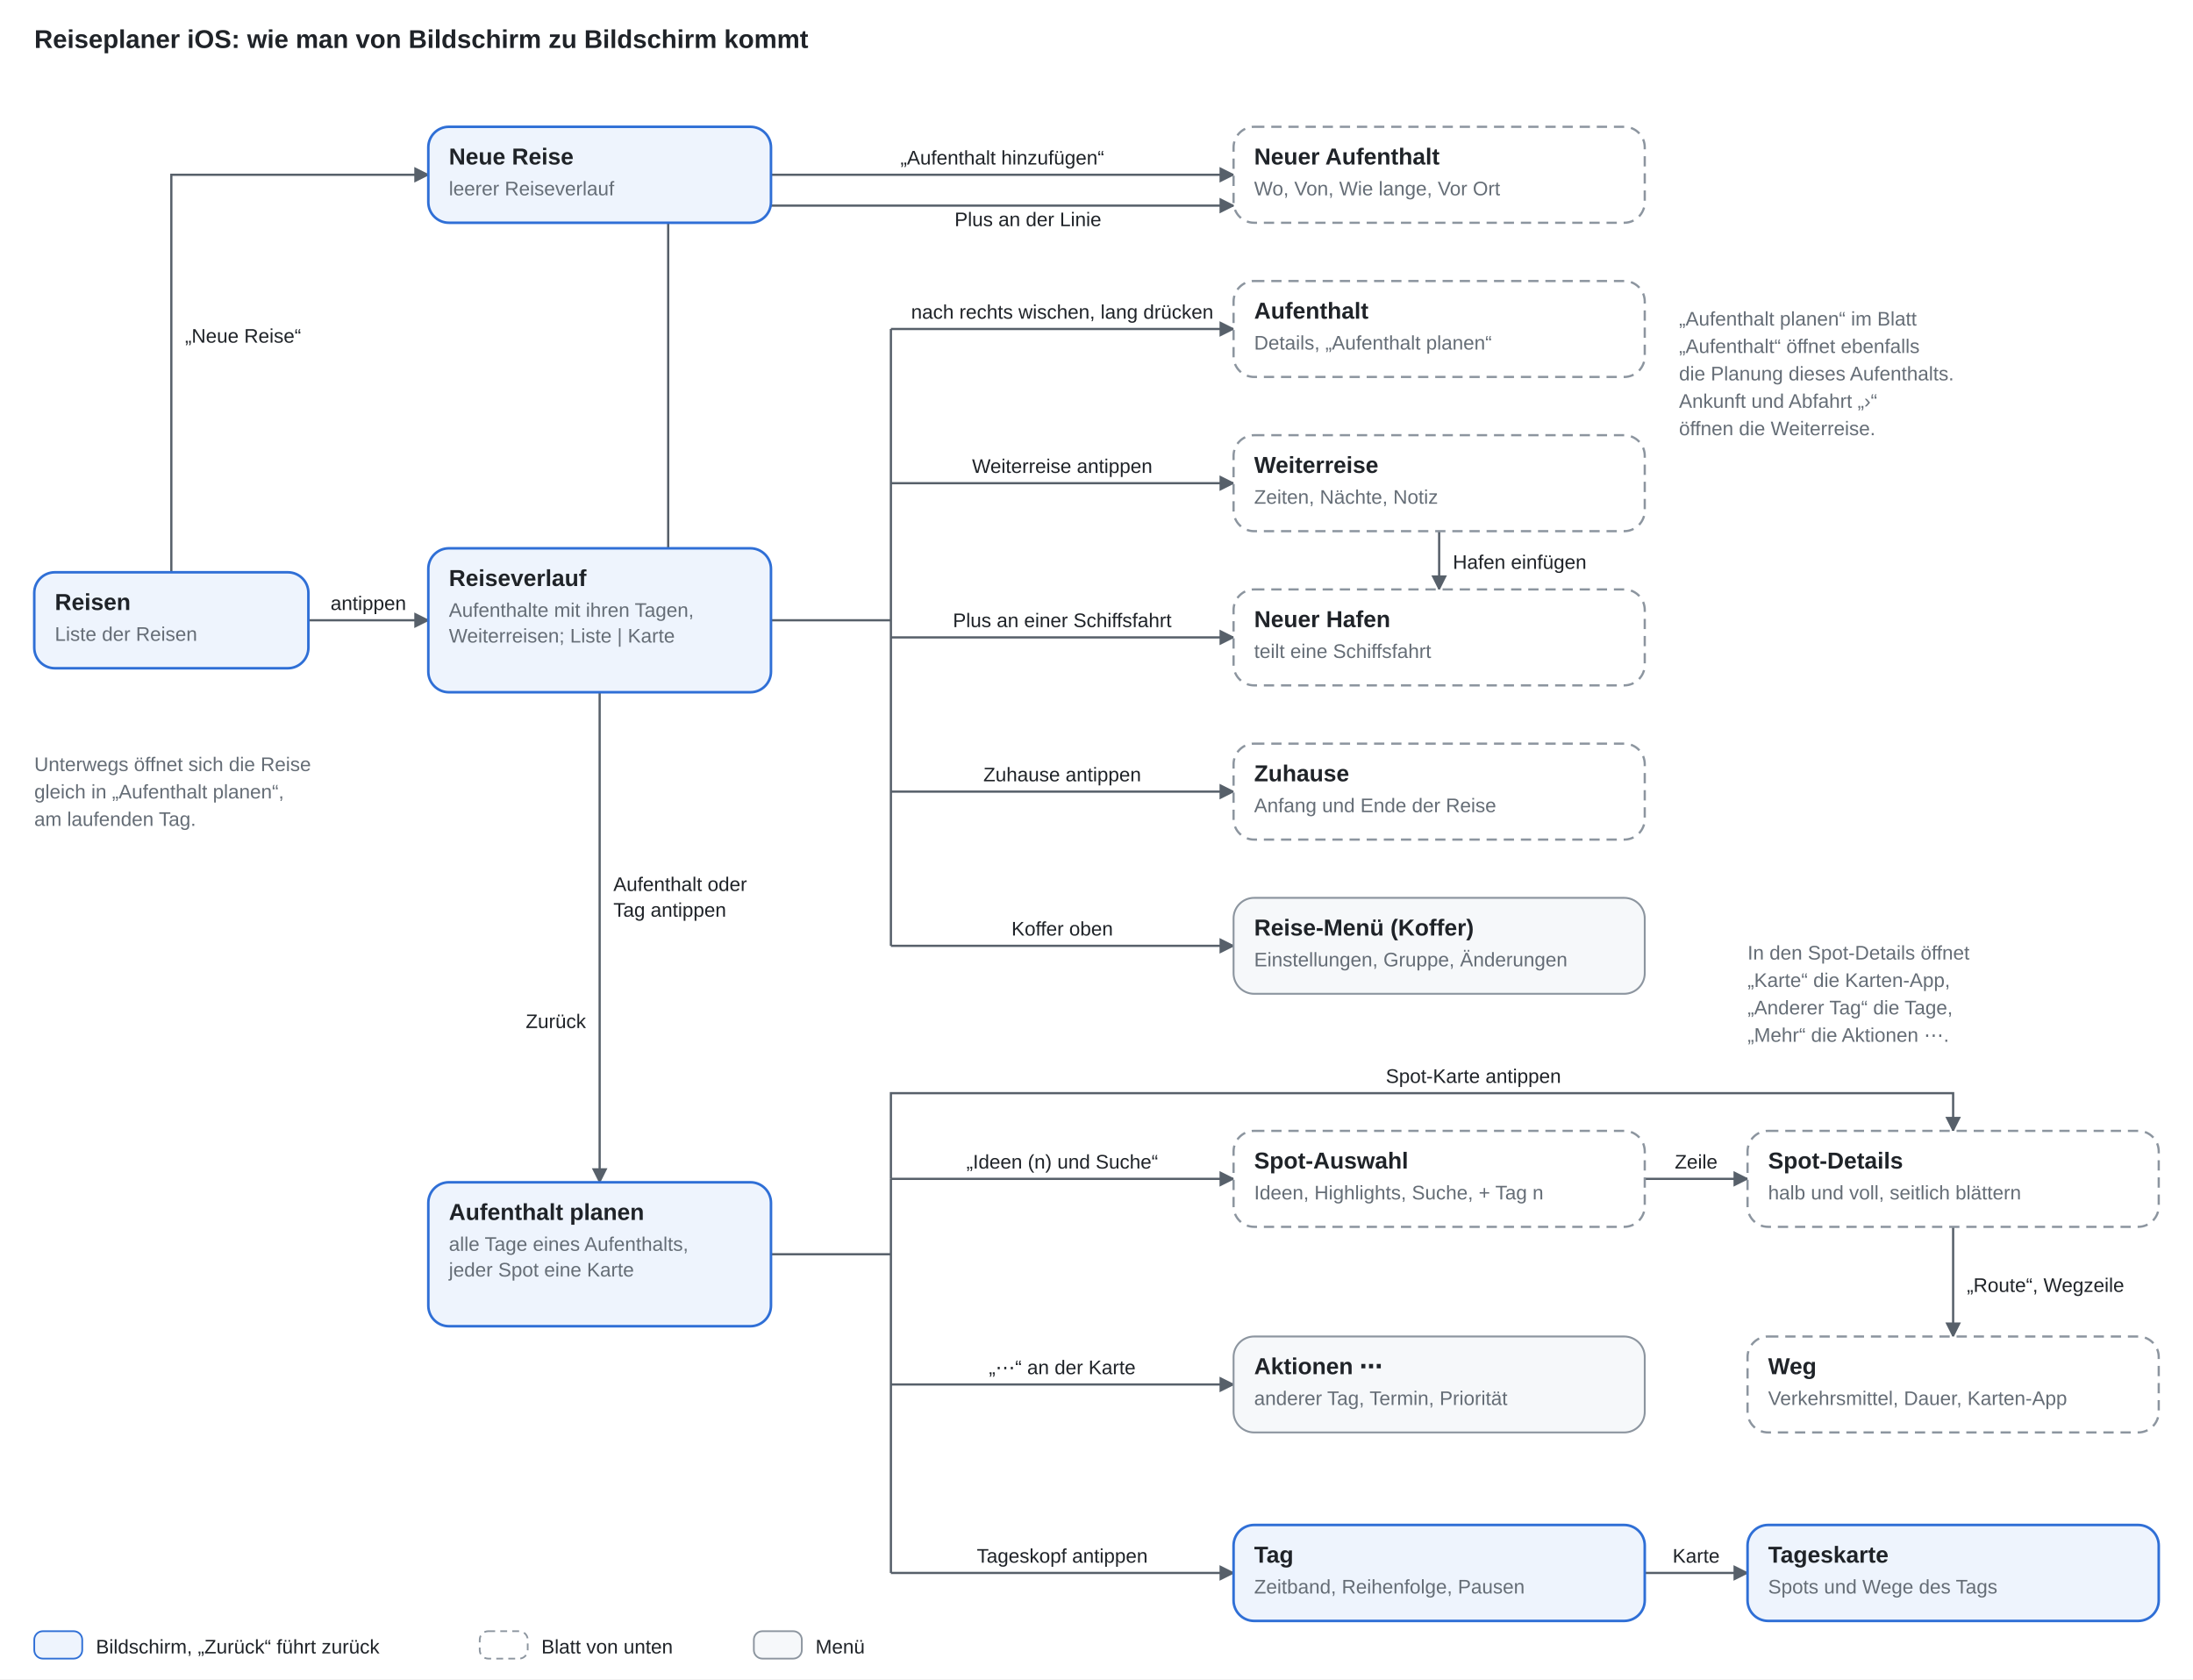
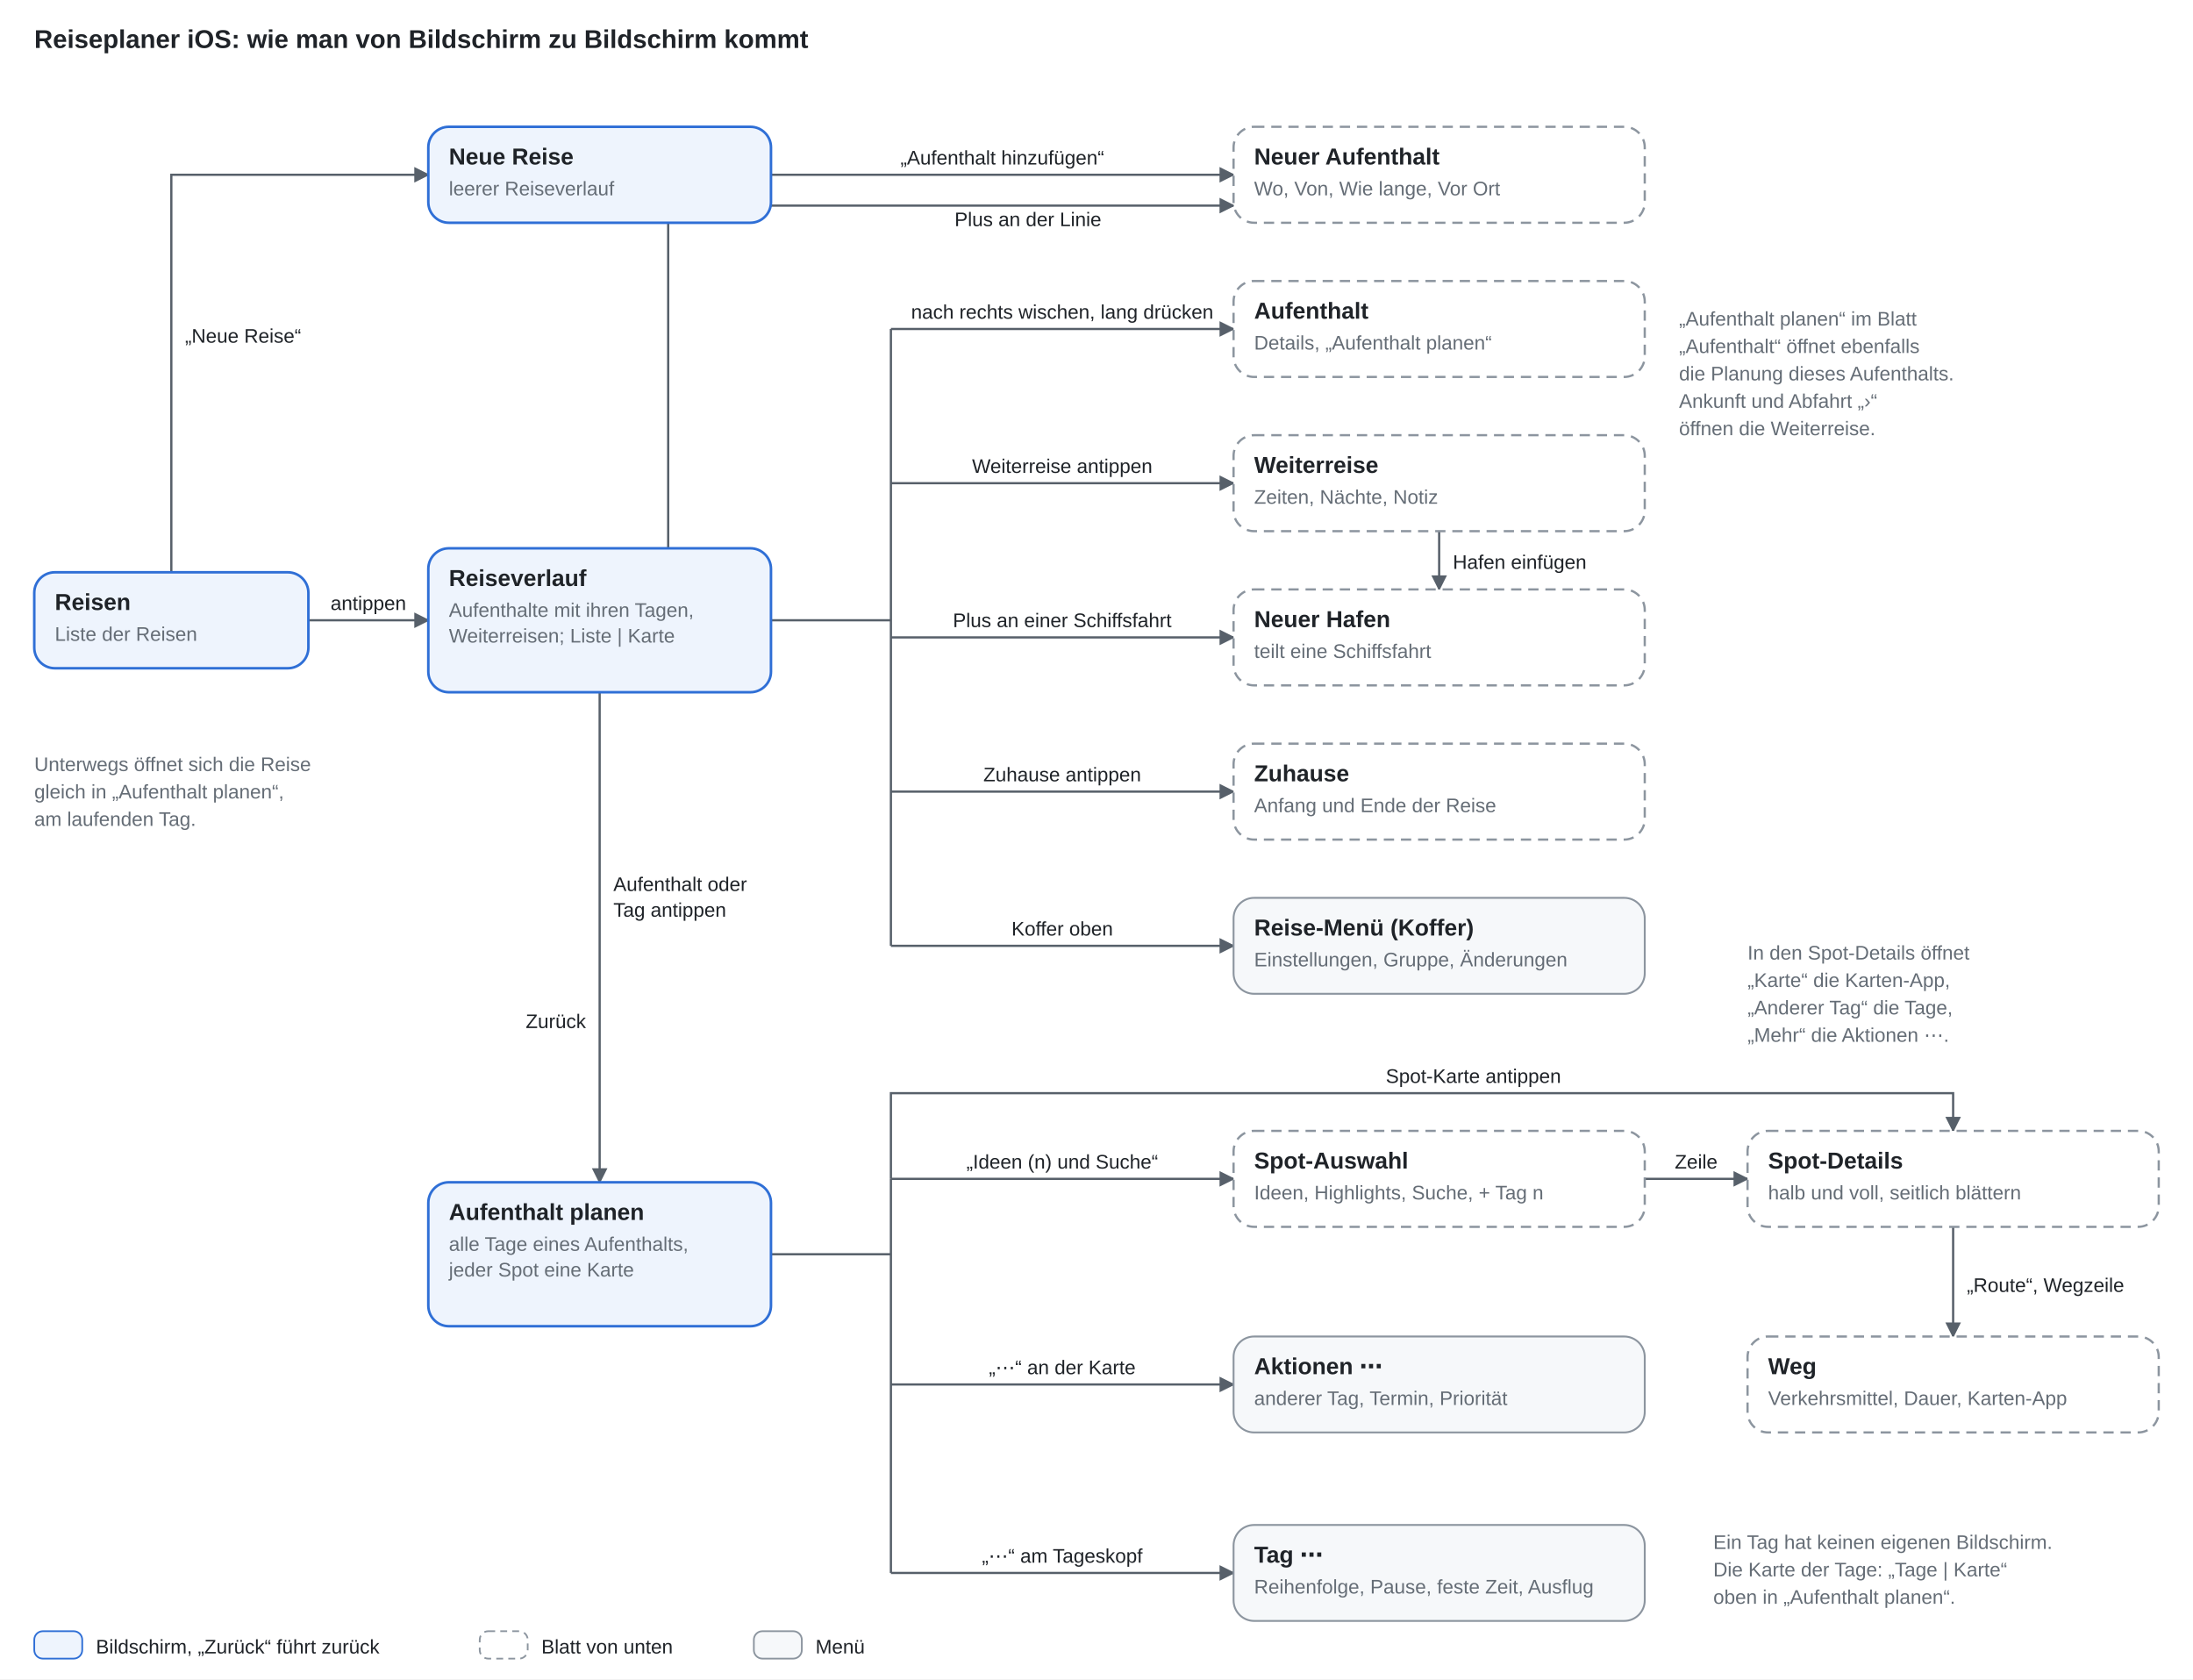
<svg xmlns="http://www.w3.org/2000/svg" width="1280" height="980" viewBox="0 0 1280 980" font-family="-apple-system, 'Helvetica Neue', Arial, sans-serif" font-size="13" role="img" aria-label="Navigation zwischen den Bildschirmen des Reiseplaners in der iOS-App">
  <defs>
    <marker id="a" viewBox="0 0 10 10" refX="9" refY="5" markerWidth="7" markerHeight="7" orient="auto-start-reverse">
      <path d="M0,0 L10,5 L0,10 z" fill="#57606a" />
    </marker>
  </defs>
  <rect width="100%" height="100%" fill="#ffffff" />
  <text x="20" y="28" font-size="15" font-weight="600" fill="#1f2328">Reiseplaner iOS: wie man von Bildschirm zu Bildschirm kommt</text>
  <path d="M180.0,362.0 L250.0,362.0" fill="none" stroke="#57606a" stroke-width="1.3" marker-end="url(#a)" />
  <text x="215.0" y="356.0" text-anchor="middle" font-size="11.5" fill="#1f2328">antippen</text>
  <path d="M100.0,334.0 L100.0,102.0 L250.0,102.0" fill="none" stroke="#57606a" stroke-width="1.3" marker-end="url(#a)" />
  <text x="108.0" y="200.0" text-anchor="start" font-size="11.5" fill="#1f2328">„Neue Reise“</text>
  <path d="M450.0,102.0 L720.0,102.0" fill="none" stroke="#57606a" stroke-width="1.3" marker-end="url(#a)" />
  <text x="585.0" y="96.0" text-anchor="middle" font-size="11.5" fill="#1f2328">„Aufenthalt hinzufügen“</text>
  <path d="M450.0,362.0 L520.0,362.0" fill="none" stroke="#57606a" stroke-width="1.3" />
  <path d="M520.0,192.0 L520.0,552.0" fill="none" stroke="#57606a" stroke-width="1.3" />
  <path d="M520.0,192.0 L720.0,192.0" fill="none" stroke="#57606a" stroke-width="1.3" marker-end="url(#a)" />
  <text x="620.0" y="186.0" text-anchor="middle" font-size="11.5" fill="#1f2328">nach rechts wischen, lang drücken</text>
  <path d="M520.0,282.0 L720.0,282.0" fill="none" stroke="#57606a" stroke-width="1.3" marker-end="url(#a)" />
  <text x="620.0" y="276.0" text-anchor="middle" font-size="11.5" fill="#1f2328">Weiterreise antippen</text>
  <path d="M520.0,372.0 L720.0,372.0" fill="none" stroke="#57606a" stroke-width="1.3" marker-end="url(#a)" />
  <text x="620.0" y="366.0" text-anchor="middle" font-size="11.5" fill="#1f2328">Plus an einer Schiffsfahrt</text>
  <path d="M520.0,462.0 L720.0,462.0" fill="none" stroke="#57606a" stroke-width="1.3" marker-end="url(#a)" />
  <text x="620.0" y="456.0" text-anchor="middle" font-size="11.5" fill="#1f2328">Zuhause antippen</text>
  <path d="M520.0,552.0 L720.0,552.0" fill="none" stroke="#57606a" stroke-width="1.3" marker-end="url(#a)" />
  <text x="620.0" y="546.0" text-anchor="middle" font-size="11.5" fill="#1f2328">Koffer oben</text>
  <path d="M390.0,320.0 L390.0,120.0 L720.0,120.0" fill="none" stroke="#57606a" stroke-width="1.3" marker-end="url(#a)" />
  <text x="600.0" y="132.0" text-anchor="middle" font-size="11.5" fill="#1f2328">Plus an der Linie</text>
  <path d="M840.0,310.0 L840.0,344.0" fill="none" stroke="#57606a" stroke-width="1.3" marker-end="url(#a)" />
  <text x="848.0" y="332.0" text-anchor="start" font-size="11.5" fill="#1f2328">Hafen einfügen</text>
  <path d="M350.0,404.0 L350.0,690.0" fill="none" stroke="#57606a" stroke-width="1.3" marker-end="url(#a)" />
  <text x="358.0" y="520.0" text-anchor="start" font-size="11.5" fill="#1f2328">Aufenthalt oder</text>
  <text x="358.0" y="535.0" text-anchor="start" font-size="11.5" fill="#1f2328">Tag antippen</text>
  <text x="342.0" y="600.0" text-anchor="end" font-size="11.5" fill="#1f2328">Zurück</text>
  <path d="M450.0,732.0 L520.0,732.0" fill="none" stroke="#57606a" stroke-width="1.3" />
  <path d="M520.0,688.0 L520.0,918.0" fill="none" stroke="#57606a" stroke-width="1.3" />
  <path d="M520.0,688.0 L720.0,688.0" fill="none" stroke="#57606a" stroke-width="1.3" marker-end="url(#a)" />
  <text x="620.0" y="682.0" text-anchor="middle" font-size="11.5" fill="#1f2328">„Ideen (n) und Suche“</text>
  <path d="M520.0,808.0 L720.0,808.0" fill="none" stroke="#57606a" stroke-width="1.3" marker-end="url(#a)" />
  <text x="620.0" y="802.0" text-anchor="middle" font-size="11.5" fill="#1f2328">„⋯“ an der Karte</text>
  <path d="M520.0,918.0 L720.0,918.0" fill="none" stroke="#57606a" stroke-width="1.3" marker-end="url(#a)" />
-   <text x="620.0" y="912.0" text-anchor="middle" font-size="11.5" fill="#1f2328">Tageskopf antippen</text>
+   <text x="620.0" y="912.0" text-anchor="middle" font-size="11.5" fill="#1f2328">„⋯“ am Tageskopf</text>
  <path d="M520.0,688.0 L520.0,638.0 L1140.0,638.0 L1140.0,660.0" fill="none" stroke="#57606a" stroke-width="1.3" marker-end="url(#a)" />
  <text x="860.0" y="632.0" text-anchor="middle" font-size="11.5" fill="#1f2328">Spot-Karte antippen</text>
  <path d="M960.0,688.0 L1020.0,688.0" fill="none" stroke="#57606a" stroke-width="1.3" marker-end="url(#a)" />
  <text x="990.0" y="682.0" text-anchor="middle" font-size="11.5" fill="#1f2328">Zeile</text>
  <path d="M1140.0,716.0 L1140.0,780.0" fill="none" stroke="#57606a" stroke-width="1.3" marker-end="url(#a)" />
  <text x="1148.0" y="754.0" text-anchor="start" font-size="11.5" fill="#1f2328">„Route“, Wegzeile</text>
-   <path d="M960.0,918.0 L1020.0,918.0" fill="none" stroke="#57606a" stroke-width="1.3" marker-end="url(#a)" />
-   <text x="990.0" y="912.0" text-anchor="middle" font-size="11.5" fill="#1f2328">Karte</text>
  <rect x="20" y="334" width="160" height="56" rx="12" fill="#eef4fd" stroke="#2f6fd6" stroke-width="1.5" />
  <text x="32" y="356" font-size="13.5" font-weight="600" fill="#1f2328">Reisen</text>
  <text x="32" y="374" font-size="11.5" fill="#656d76">Liste der Reisen</text>
  <rect x="250" y="74" width="200" height="56" rx="12" fill="#eef4fd" stroke="#2f6fd6" stroke-width="1.5" />
  <text x="262" y="96" font-size="13.5" font-weight="600" fill="#1f2328">Neue Reise</text>
  <text x="262" y="114" font-size="11.5" fill="#656d76">leerer Reiseverlauf</text>
  <rect x="250" y="320" width="200" height="84" rx="12" fill="#eef4fd" stroke="#2f6fd6" stroke-width="1.5" />
  <text x="262" y="342" font-size="13.5" font-weight="600" fill="#1f2328">Reiseverlauf</text>
  <text x="262" y="360" font-size="11.5" fill="#656d76">Aufenthalte mit ihren Tagen,</text>
  <text x="262" y="375" font-size="11.5" fill="#656d76">Weiterreisen; Liste | Karte</text>
  <rect x="720" y="74" width="240" height="56" rx="12" fill="#ffffff" stroke="#8c959f" stroke-width="1.3" stroke-dasharray="6 4" />
  <text x="732" y="96" font-size="13.5" font-weight="600" fill="#1f2328">Neuer Aufenthalt</text>
  <text x="732" y="114" font-size="11.5" fill="#656d76">Wo, Von, Wie lange, Vor Ort</text>
  <rect x="720" y="164" width="240" height="56" rx="12" fill="#ffffff" stroke="#8c959f" stroke-width="1.3" stroke-dasharray="6 4" />
  <text x="732" y="186" font-size="13.5" font-weight="600" fill="#1f2328">Aufenthalt</text>
  <text x="732" y="204" font-size="11.5" fill="#656d76">Details, „Aufenthalt planen“</text>
  <rect x="720" y="254" width="240" height="56" rx="12" fill="#ffffff" stroke="#8c959f" stroke-width="1.3" stroke-dasharray="6 4" />
  <text x="732" y="276" font-size="13.5" font-weight="600" fill="#1f2328">Weiterreise</text>
  <text x="732" y="294" font-size="11.5" fill="#656d76">Zeiten, Nächte, Notiz</text>
  <rect x="720" y="344" width="240" height="56" rx="12" fill="#ffffff" stroke="#8c959f" stroke-width="1.3" stroke-dasharray="6 4" />
  <text x="732" y="366" font-size="13.5" font-weight="600" fill="#1f2328">Neuer Hafen</text>
  <text x="732" y="384" font-size="11.5" fill="#656d76">teilt eine Schiffsfahrt</text>
  <rect x="720" y="434" width="240" height="56" rx="12" fill="#ffffff" stroke="#8c959f" stroke-width="1.3" stroke-dasharray="6 4" />
  <text x="732" y="456" font-size="13.5" font-weight="600" fill="#1f2328">Zuhause</text>
  <text x="732" y="474" font-size="11.5" fill="#656d76">Anfang und Ende der Reise</text>
  <rect x="720" y="524" width="240" height="56" rx="12" fill="#f6f8fa" stroke="#8c959f" stroke-width="1.1" />
  <text x="732" y="546" font-size="13.5" font-weight="600" fill="#1f2328">Reise-Menü (Koffer)</text>
  <text x="732" y="564" font-size="11.5" fill="#656d76">Einstellungen, Gruppe, Änderungen</text>
  <rect x="250" y="690" width="200" height="84" rx="12" fill="#eef4fd" stroke="#2f6fd6" stroke-width="1.5" />
  <text x="262" y="712" font-size="13.5" font-weight="600" fill="#1f2328">Aufenthalt planen</text>
  <text x="262" y="730" font-size="11.5" fill="#656d76">alle Tage eines Aufenthalts,</text>
  <text x="262" y="745" font-size="11.5" fill="#656d76">jeder Spot eine Karte</text>
  <rect x="720" y="660" width="240" height="56" rx="12" fill="#ffffff" stroke="#8c959f" stroke-width="1.3" stroke-dasharray="6 4" />
  <text x="732" y="682" font-size="13.5" font-weight="600" fill="#1f2328">Spot-Auswahl</text>
  <text x="732" y="700" font-size="11.5" fill="#656d76">Ideen, Highlights, Suche, + Tag n</text>
  <rect x="1020" y="660" width="240" height="56" rx="12" fill="#ffffff" stroke="#8c959f" stroke-width="1.3" stroke-dasharray="6 4" />
  <text x="1032" y="682" font-size="13.5" font-weight="600" fill="#1f2328">Spot-Details</text>
  <text x="1032" y="700" font-size="11.5" fill="#656d76">halb und voll, seitlich blättern</text>
  <rect x="1020" y="780" width="240" height="56" rx="12" fill="#ffffff" stroke="#8c959f" stroke-width="1.3" stroke-dasharray="6 4" />
  <text x="1032" y="802" font-size="13.5" font-weight="600" fill="#1f2328">Weg</text>
  <text x="1032" y="820" font-size="11.5" fill="#656d76">Verkehrsmittel, Dauer, Karten-App</text>
  <rect x="720" y="780" width="240" height="56" rx="12" fill="#f6f8fa" stroke="#8c959f" stroke-width="1.1" />
  <text x="732" y="802" font-size="13.5" font-weight="600" fill="#1f2328">Aktionen ⋯</text>
  <text x="732" y="820" font-size="11.5" fill="#656d76">anderer Tag, Termin, Priorität</text>
-   <rect x="720" y="890" width="240" height="56" rx="12" fill="#eef4fd" stroke="#2f6fd6" stroke-width="1.5" />
-   <text x="732" y="912" font-size="13.5" font-weight="600" fill="#1f2328">Tag</text>
-   <text x="732" y="930" font-size="11.5" fill="#656d76">Zeitband, Reihenfolge, Pausen</text>
-   <rect x="1020" y="890" width="240" height="56" rx="12" fill="#eef4fd" stroke="#2f6fd6" stroke-width="1.5" />
-   <text x="1032" y="912" font-size="13.5" font-weight="600" fill="#1f2328">Tageskarte</text>
-   <text x="1032" y="930" font-size="11.5" fill="#656d76">Spots und Wege des Tags</text>
+   <rect x="720" y="890" width="240" height="56" rx="12" fill="#f6f8fa" stroke="#8c959f" stroke-width="1.1" />
+   <text x="732" y="912" font-size="13.5" font-weight="600" fill="#1f2328">Tag ⋯</text>
+   <text x="732" y="930" font-size="11.5" fill="#656d76">Reihenfolge, Pause, feste Zeit, Ausflug</text>
+   <text x="1000" y="904" font-size="11.5" fill="#656d76">Ein Tag hat keinen eigenen Bildschirm.</text>
+   <text x="1000" y="920" font-size="11.5" fill="#656d76">Die Karte der Tage: „Tage | Karte“</text>
+   <text x="1000" y="936" font-size="11.5" fill="#656d76">oben in „Aufenthalt planen“.</text>
  <text x="20" y="450" font-size="11.5" fill="#656d76">Unterwegs öffnet sich die Reise</text>
  <text x="20" y="466" font-size="11.5" fill="#656d76">gleich in „Aufenthalt planen“,</text>
  <text x="20" y="482" font-size="11.5" fill="#656d76">am laufenden Tag.</text>
  <text x="980" y="190" font-size="11.5" fill="#656d76">„Aufenthalt planen“ im Blatt</text>
  <text x="980" y="206" font-size="11.5" fill="#656d76">„Aufenthalt“ öffnet ebenfalls</text>
  <text x="980" y="222" font-size="11.5" fill="#656d76">die Planung dieses Aufenthalts.</text>
  <text x="980" y="238" font-size="11.5" fill="#656d76">Ankunft und Abfahrt „›“</text>
  <text x="980" y="254" font-size="11.5" fill="#656d76">öffnen die Weiterreise.</text>
  <text x="1020" y="560" font-size="11.5" fill="#656d76">In den Spot-Details öffnet</text>
  <text x="1020" y="576" font-size="11.5" fill="#656d76">„Karte“ die Karten-App,</text>
  <text x="1020" y="592" font-size="11.5" fill="#656d76">„Anderer Tag“ die Tage,</text>
  <text x="1020" y="608" font-size="11.5" fill="#656d76">„Mehr“ die Aktionen ⋯.</text>
  <rect x="20" y="952" width="28" height="16" rx="5" fill="#eef4fd" stroke="#2f6fd6" />
  <text x="56" y="965" font-size="11.5" fill="#1f2328">Bildschirm, „Zurück“ führt zurück</text>
  <rect x="280" y="952" width="28" height="16" rx="5" fill="#fff" stroke="#8c959f" stroke-dasharray="4 3" />
  <text x="316" y="965" font-size="11.5" fill="#1f2328">Blatt von unten</text>
  <rect x="440" y="952" width="28" height="16" rx="5" fill="#f6f8fa" stroke="#8c959f" />
  <text x="476" y="965" font-size="11.5" fill="#1f2328">Menü</text>
</svg>
